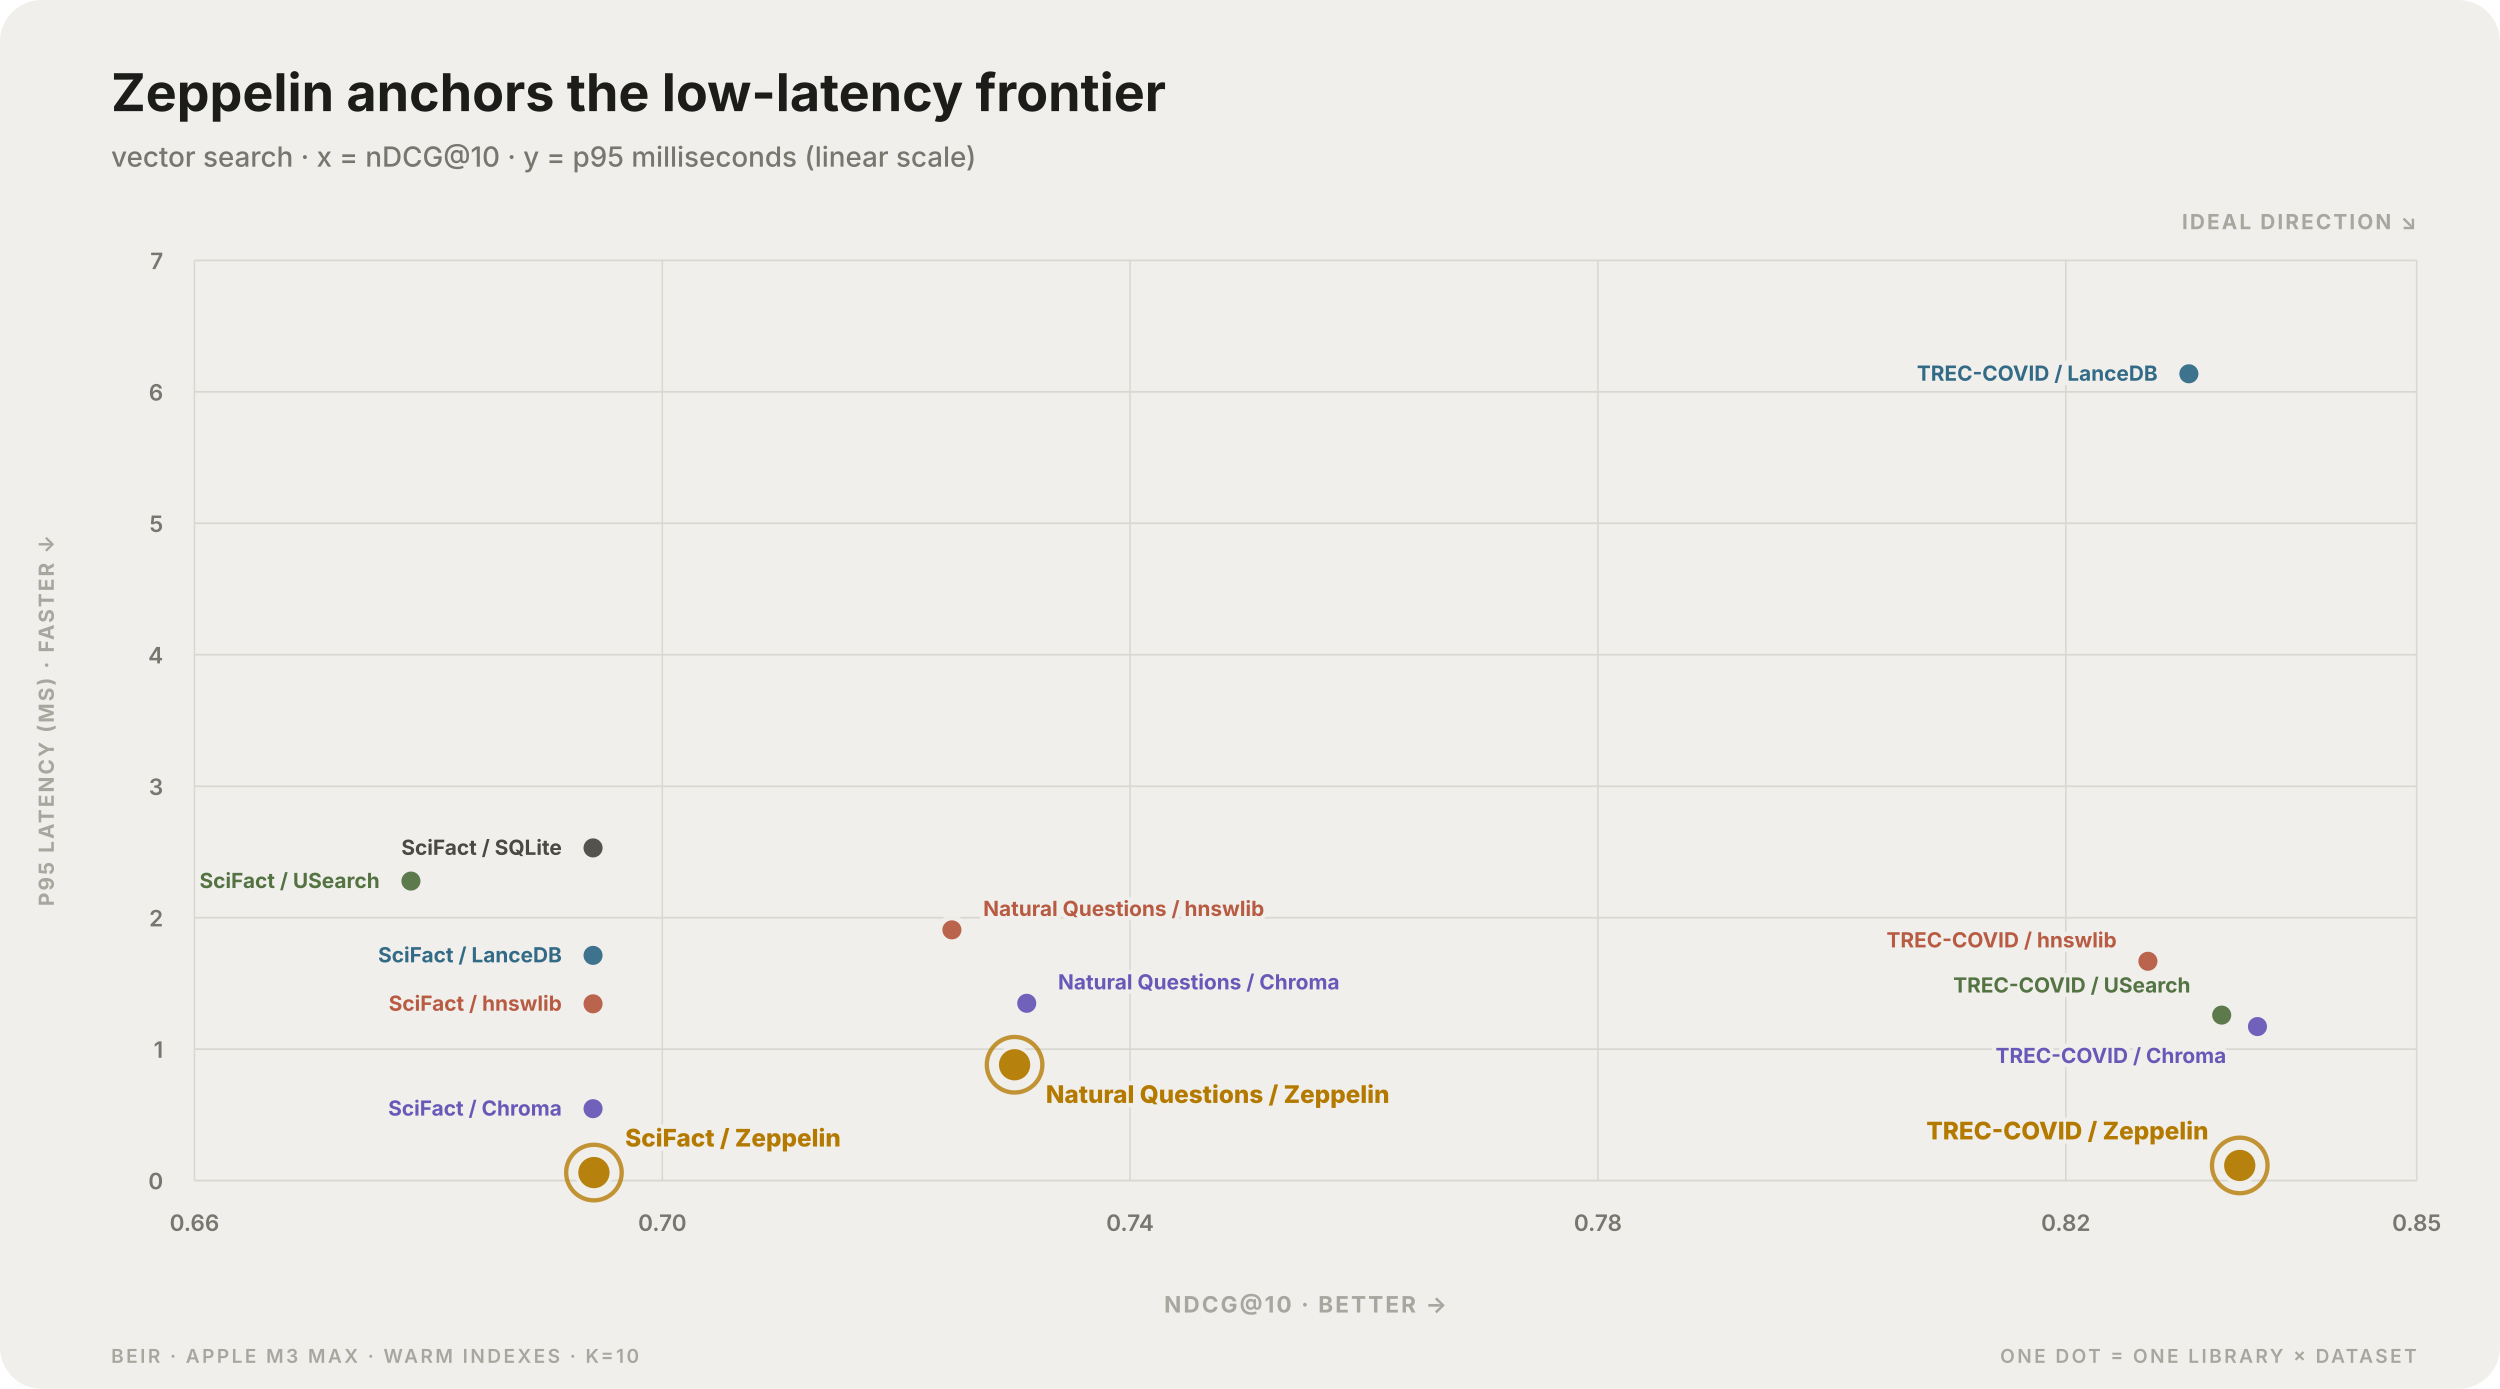
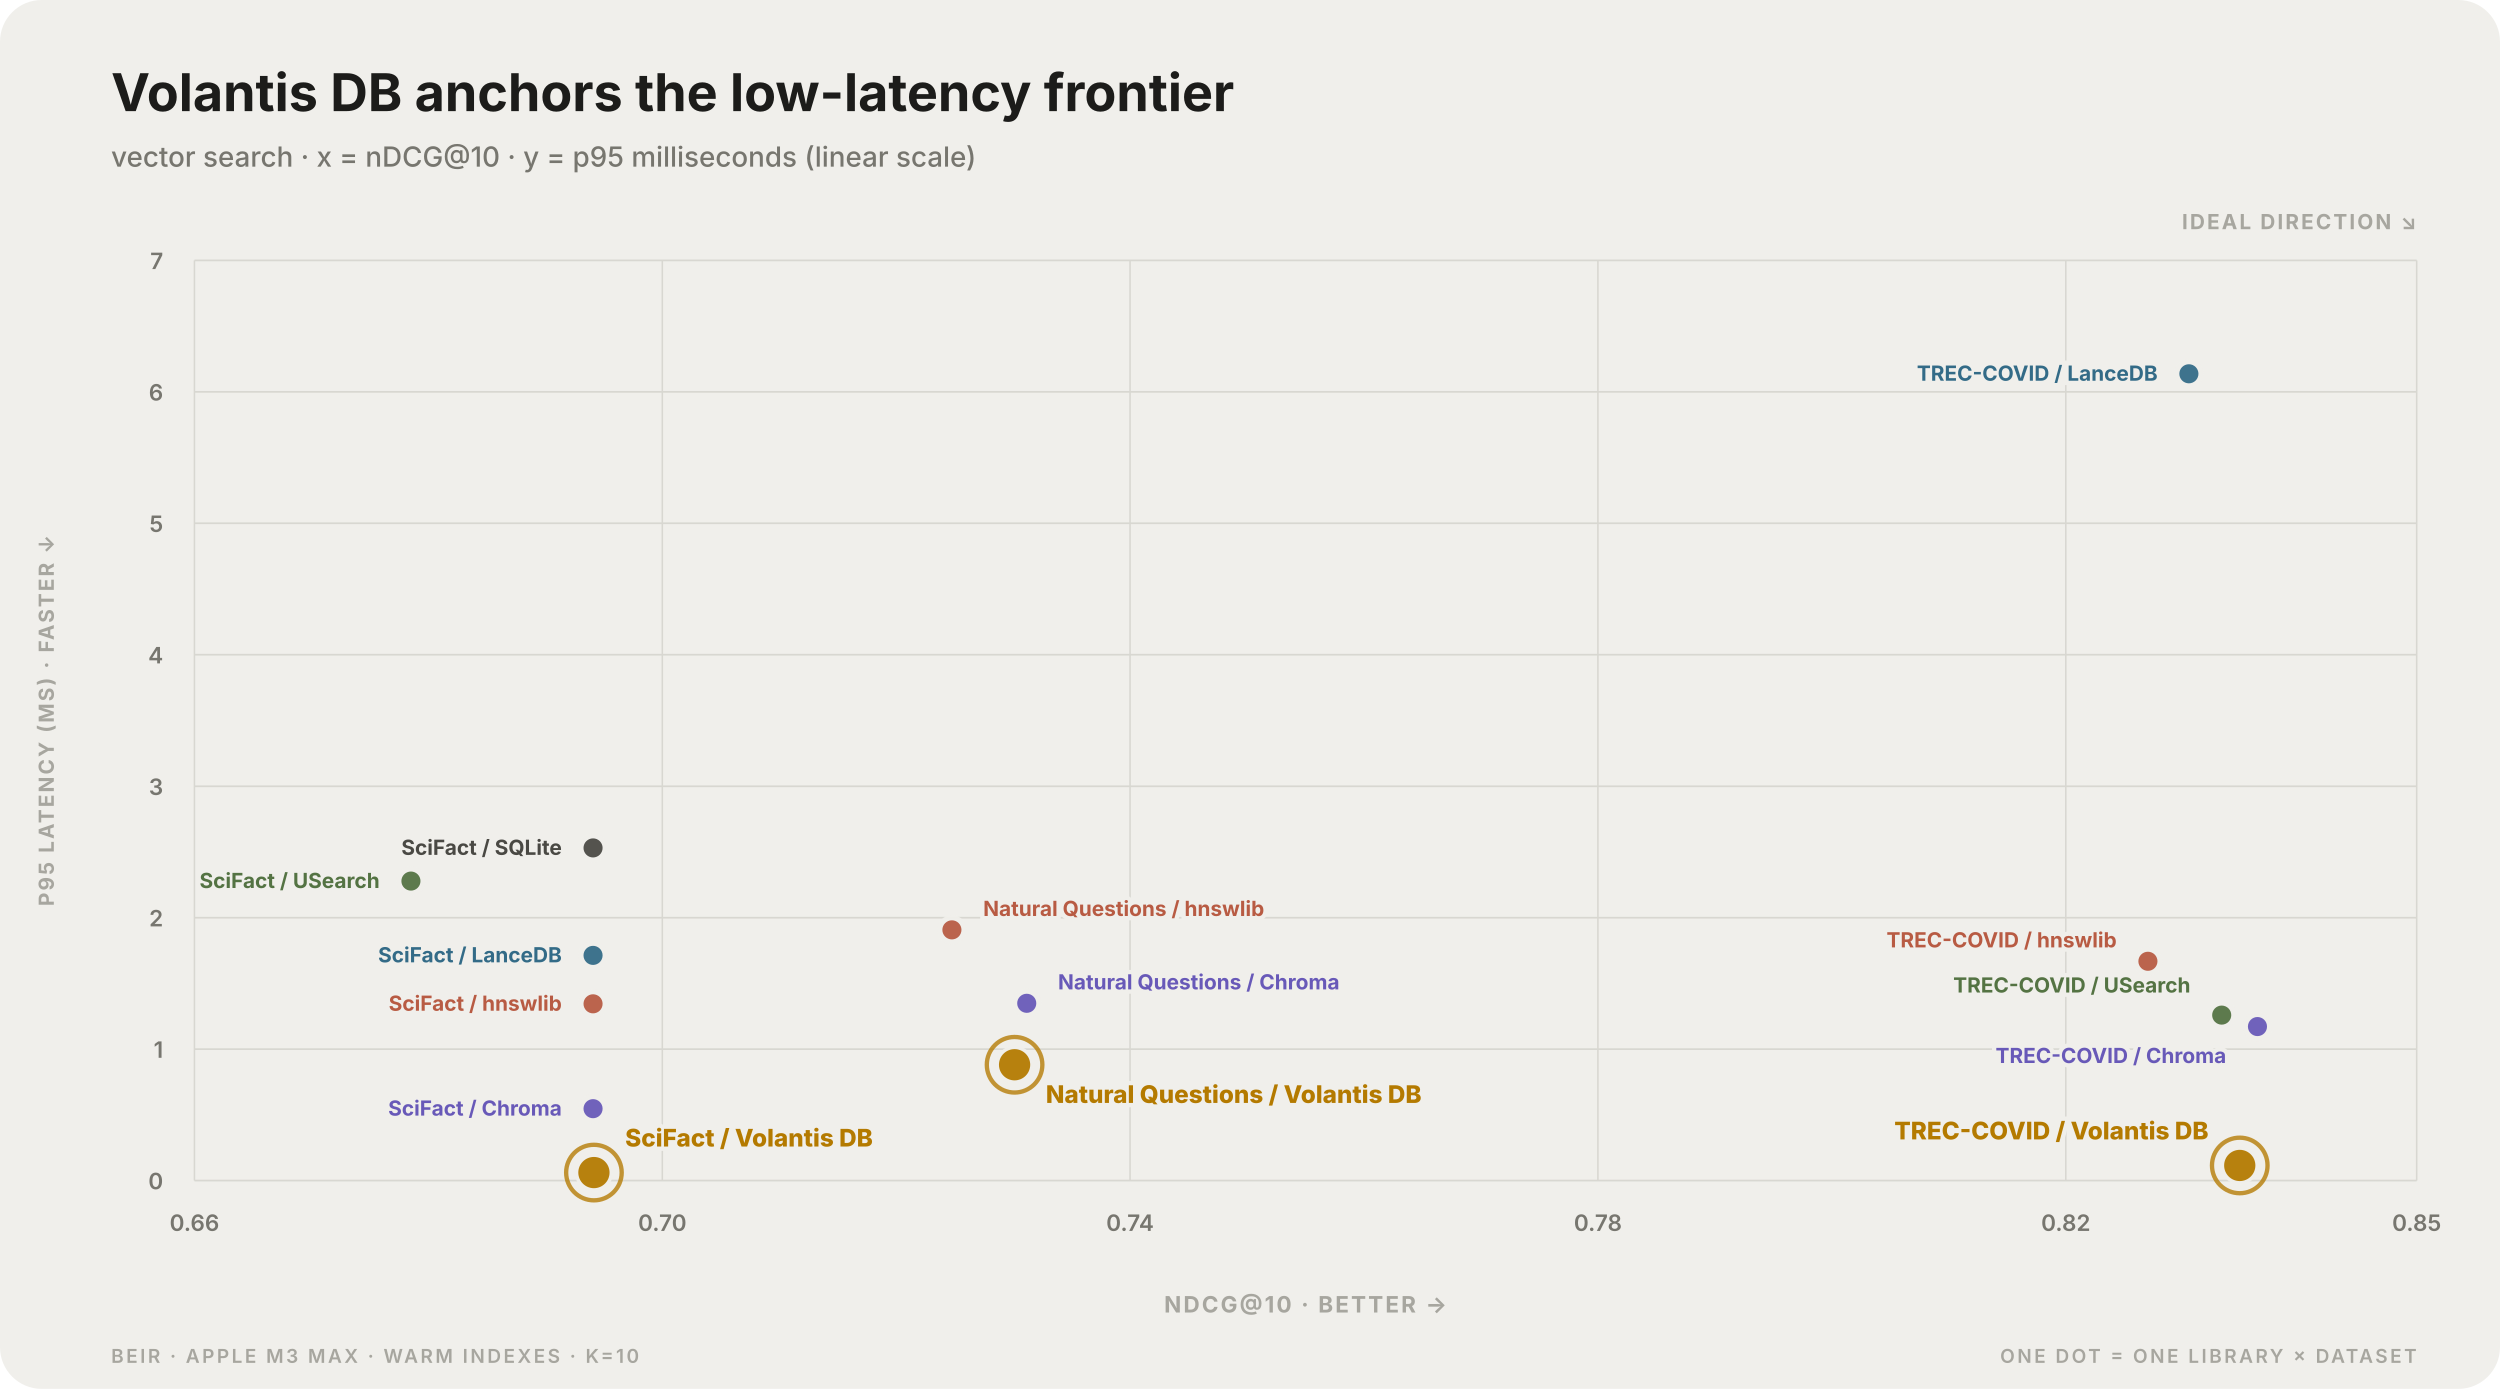
<svg xmlns="http://www.w3.org/2000/svg" width="1440" height="800" viewBox="0 0 1440 800" role="img" aria-labelledby="title desc">
  <rect width="1440" height="800" rx="24" fill="#F0EFEB" />
  <g font-family="Inter,-apple-system,BlinkMacSystemFont,Segoe UI,sans-serif">
-     <text x="64.0" y="64.0" font-size="30" font-weight="700" fill="#1C1C1A" text-anchor="start">Zeppelin anchors the low-latency frontier</text>
+     <text x="64.0" y="64.0" font-size="30" font-weight="700" fill="#1C1C1A" text-anchor="start">Volantis DB anchors the low-latency frontier</text>
    <text x="64.0" y="96.0" font-size="16" font-weight="500" fill="#77766F" text-anchor="start">vector search · x = nDCG@10 · y = p95 milliseconds (linear scale)</text>
    <line x1="112.0" y1="150" x2="112.0" y2="680" stroke="#D8D7D1" stroke-width="0.9" />
    <text x="112.0" y="709.0" font-size="13" font-weight="600" fill="#77766F" text-anchor="middle">0.66</text>
    <line x1="381.5" y1="150" x2="381.5" y2="680" stroke="#D8D7D1" stroke-width="0.9" />
    <text x="381.5" y="709.0" font-size="13" font-weight="600" fill="#77766F" text-anchor="middle">0.70</text>
    <line x1="650.9" y1="150" x2="650.9" y2="680" stroke="#D8D7D1" stroke-width="0.9" />
    <text x="650.9" y="709.0" font-size="13" font-weight="600" fill="#77766F" text-anchor="middle">0.74</text>
    <line x1="920.4" y1="150" x2="920.4" y2="680" stroke="#D8D7D1" stroke-width="0.9" />
    <text x="920.4" y="709.0" font-size="13" font-weight="600" fill="#77766F" text-anchor="middle">0.78</text>
    <line x1="1189.9" y1="150" x2="1189.9" y2="680" stroke="#D8D7D1" stroke-width="0.9" />
    <text x="1189.9" y="709.0" font-size="13" font-weight="600" fill="#77766F" text-anchor="middle">0.82</text>
    <line x1="1392.0" y1="150" x2="1392.0" y2="680" stroke="#D8D7D1" stroke-width="0.9" />
    <text x="1392.0" y="709.0" font-size="13" font-weight="600" fill="#77766F" text-anchor="middle">0.85</text>
    <line x1="112" y1="680.0" x2="1392" y2="680.0" stroke="#D8D7D1" stroke-width="1" />
    <text x="94.0" y="685.0" font-size="13" font-weight="600" fill="#77766F" text-anchor="end">0</text>
    <line x1="112" y1="604.3" x2="1392" y2="604.3" stroke="#D8D7D1" stroke-width="1" />
    <text x="94.0" y="609.3" font-size="13" font-weight="600" fill="#77766F" text-anchor="end">1</text>
    <line x1="112" y1="528.6" x2="1392" y2="528.6" stroke="#D8D7D1" stroke-width="1" />
    <text x="94.0" y="533.6" font-size="13" font-weight="600" fill="#77766F" text-anchor="end">2</text>
    <line x1="112" y1="452.9" x2="1392" y2="452.9" stroke="#D8D7D1" stroke-width="1" />
    <text x="94.0" y="457.9" font-size="13" font-weight="600" fill="#77766F" text-anchor="end">3</text>
    <line x1="112" y1="377.1" x2="1392" y2="377.1" stroke="#D8D7D1" stroke-width="1" />
    <text x="94.0" y="382.1" font-size="13" font-weight="600" fill="#77766F" text-anchor="end">4</text>
    <line x1="112" y1="301.4" x2="1392" y2="301.4" stroke="#D8D7D1" stroke-width="1" />
    <text x="94.0" y="306.4" font-size="13" font-weight="600" fill="#77766F" text-anchor="end">5</text>
    <line x1="112" y1="225.7" x2="1392" y2="225.7" stroke="#D8D7D1" stroke-width="1" />
    <text x="94.0" y="230.7" font-size="13" font-weight="600" fill="#77766F" text-anchor="end">6</text>
    <line x1="112" y1="150.0" x2="1392" y2="150.0" stroke="#D8D7D1" stroke-width="1" />
    <text x="94.0" y="155.0" font-size="13" font-weight="600" fill="#77766F" text-anchor="end">7</text>
    <text x="752.0" y="756.0" font-size="13" font-weight="700" fill="#A7A69F" text-anchor="middle" letter-spacing="1.2">NDCG@10  ·  BETTER →</text>
    <text x="31.0" y="415.0" font-size="12" font-weight="700" fill="#A7A69F" text-anchor="middle" transform="rotate(-90 31 415.0)" letter-spacing="1.2">P95 LATENCY (MS)  ·  FASTER ↓</text>
    <text x="1392.0" y="132.0" font-size="12" font-weight="700" fill="#A7A69F" text-anchor="end" letter-spacing="1.2">IDEAL DIRECTION  ↘</text>
    <circle cx="341.6" cy="638.6" r="7" fill="#6859B8" stroke="#F0EFEB" stroke-width="3" opacity="0.94" />
    <text x="323.6" y="642.6" font-size="12" font-weight="650" fill="#6859B8" text-anchor="end" style="paint-order:stroke;stroke:#F0EFEB;stroke-width:5px">SciFact / Chroma</text>
    <circle cx="1300.3" cy="591.3" r="7" fill="#6859B8" stroke="#F0EFEB" stroke-width="3" opacity="0.94" />
    <text x="1282.3" y="612.3" font-size="12" font-weight="650" fill="#6859B8" text-anchor="end" style="paint-order:stroke;stroke:#F0EFEB;stroke-width:5px">TREC-COVID / Chroma</text>
    <circle cx="591.4" cy="577.9" r="7" fill="#6859B8" stroke="#F0EFEB" stroke-width="3" opacity="0.94" />
    <text x="609.4" y="569.9" font-size="12" font-weight="650" fill="#6859B8" text-anchor="start" style="paint-order:stroke;stroke:#F0EFEB;stroke-width:5px">Natural Questions / Chroma</text>
    <circle cx="341.6" cy="578.2" r="7" fill="#B85B43" stroke="#F0EFEB" stroke-width="3" opacity="0.94" />
    <text x="323.6" y="582.2" font-size="12" font-weight="650" fill="#B85B43" text-anchor="end" style="paint-order:stroke;stroke:#F0EFEB;stroke-width:5px">SciFact / hnswlib</text>
    <circle cx="1237.2" cy="553.7" r="7" fill="#B85B43" stroke="#F0EFEB" stroke-width="3" opacity="0.94" />
    <text x="1219.2" y="545.7" font-size="12" font-weight="650" fill="#B85B43" text-anchor="end" style="paint-order:stroke;stroke:#F0EFEB;stroke-width:5px">TREC-COVID / hnswlib</text>
    <circle cx="548.3" cy="535.6" r="7" fill="#B85B43" stroke="#F0EFEB" stroke-width="3" opacity="0.94" />
    <text x="566.3" y="527.6" font-size="12" font-weight="650" fill="#B85B43" text-anchor="start" style="paint-order:stroke;stroke:#F0EFEB;stroke-width:5px">Natural Questions / hnswlib</text>
    <circle cx="341.6" cy="550.3" r="7" fill="#336B87" stroke="#F0EFEB" stroke-width="3" opacity="0.94" />
    <text x="323.6" y="554.3" font-size="12" font-weight="650" fill="#336B87" text-anchor="end" style="paint-order:stroke;stroke:#F0EFEB;stroke-width:5px">SciFact / LanceDB</text>
    <circle cx="1260.8" cy="215.3" r="7" fill="#336B87" stroke="#F0EFEB" stroke-width="3" opacity="0.94" />
    <text x="1242.8" y="219.3" font-size="12" font-weight="650" fill="#336B87" text-anchor="end" style="paint-order:stroke;stroke:#F0EFEB;stroke-width:5px">TREC-COVID / LanceDB</text>
    <circle cx="341.6" cy="488.4" r="7" fill="#4A4944" stroke="#F0EFEB" stroke-width="3" opacity="0.94" />
    <text x="323.6" y="492.4" font-size="12" font-weight="650" fill="#4A4944" text-anchor="end" style="paint-order:stroke;stroke:#F0EFEB;stroke-width:5px">SciFact / SQLite</text>
    <circle cx="236.7" cy="507.5" r="7" fill="#547343" stroke="#F0EFEB" stroke-width="3" opacity="0.94" />
    <text x="218.7" y="511.5" font-size="12" font-weight="650" fill="#547343" text-anchor="end" style="paint-order:stroke;stroke:#F0EFEB;stroke-width:5px">SciFact / USearch</text>
    <circle cx="1279.7" cy="584.7" r="7" fill="#547343" stroke="#F0EFEB" stroke-width="3" opacity="0.94" />
    <text x="1261.7" y="571.7" font-size="12" font-weight="650" fill="#547343" text-anchor="end" style="paint-order:stroke;stroke:#F0EFEB;stroke-width:5px">TREC-COVID / USearch</text>
    <circle cx="342.1" cy="675.4" r="16" fill="none" stroke="#B47A00" stroke-width="2.5" opacity="0.78" />
    <circle cx="342.1" cy="675.4" r="10" fill="#B47A00" stroke="#F0EFEB" stroke-width="2" opacity="0.94" />
-     <text x="360.1" y="660.4" font-size="14" font-weight="800" fill="#B47A00" text-anchor="start" style="paint-order:stroke;stroke:#F0EFEB;stroke-width:5px">SciFact / Zeppelin</text>
+     <text x="360.1" y="660.4" font-size="14" font-weight="800" fill="#B47A00" text-anchor="start" style="paint-order:stroke;stroke:#F0EFEB;stroke-width:5px">SciFact / Volantis DB</text>
    <circle cx="1290.1" cy="671.3" r="16" fill="none" stroke="#B47A00" stroke-width="2.5" opacity="0.78" />
    <circle cx="1290.1" cy="671.3" r="10" fill="#B47A00" stroke="#F0EFEB" stroke-width="2" opacity="0.94" />
-     <text x="1272.1" y="656.3" font-size="14" font-weight="800" fill="#B47A00" text-anchor="end" style="paint-order:stroke;stroke:#F0EFEB;stroke-width:5px">TREC-COVID / Zeppelin</text>
+     <text x="1272.1" y="656.3" font-size="14" font-weight="800" fill="#B47A00" text-anchor="end" style="paint-order:stroke;stroke:#F0EFEB;stroke-width:5px">TREC-COVID / Volantis DB</text>
    <circle cx="584.4" cy="613.3" r="16" fill="none" stroke="#B47A00" stroke-width="2.5" opacity="0.78" />
    <circle cx="584.4" cy="613.3" r="10" fill="#B47A00" stroke="#F0EFEB" stroke-width="2" opacity="0.94" />
-     <text x="602.4" y="635.3" font-size="14" font-weight="800" fill="#B47A00" text-anchor="start" style="paint-order:stroke;stroke:#F0EFEB;stroke-width:5px">Natural Questions / Zeppelin</text>
+     <text x="602.4" y="635.3" font-size="14" font-weight="800" fill="#B47A00" text-anchor="start" style="paint-order:stroke;stroke:#F0EFEB;stroke-width:5px">Natural Questions / Volantis DB</text>
    <text x="64.0" y="785.0" font-size="11" font-weight="600" fill="#A7A69F" text-anchor="start" letter-spacing="1.4">BEIR · APPLE M3 MAX · WARM INDEXES · K=10</text>
    <text x="1392.0" y="785.0" font-size="11" font-weight="600" fill="#A7A69F" text-anchor="end" letter-spacing="1.4">ONE DOT = ONE LIBRARY × DATASET</text>
  </g>
</svg>
